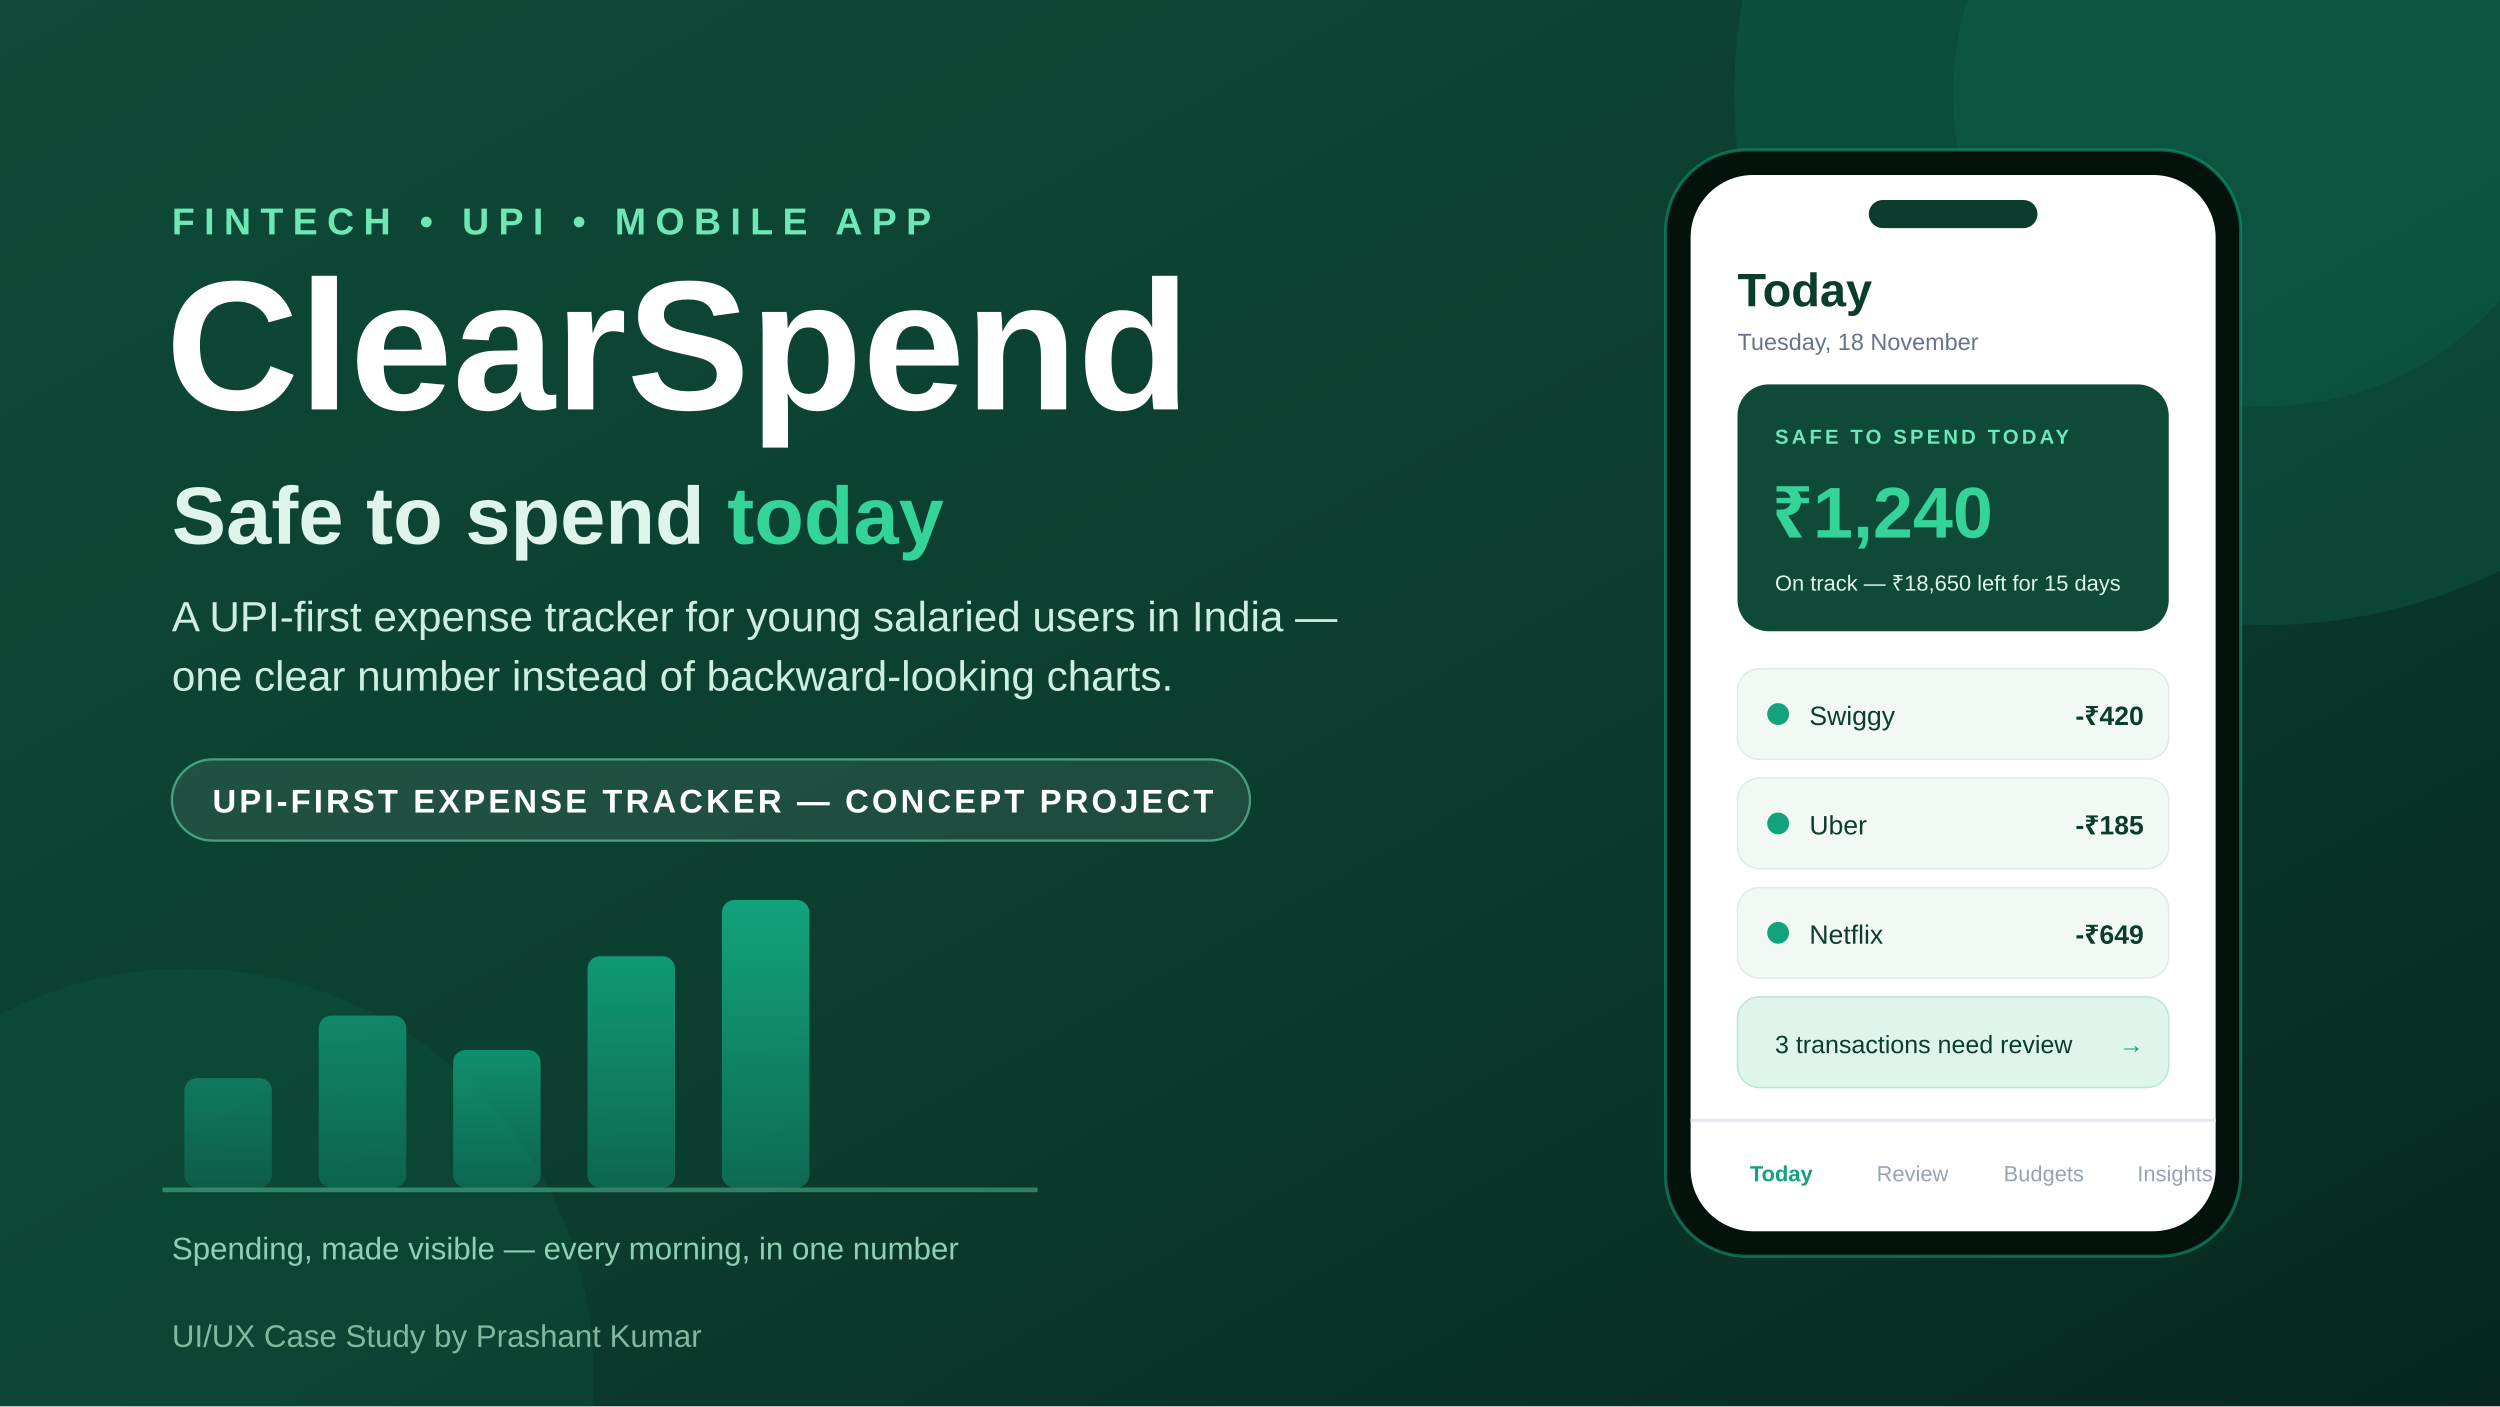
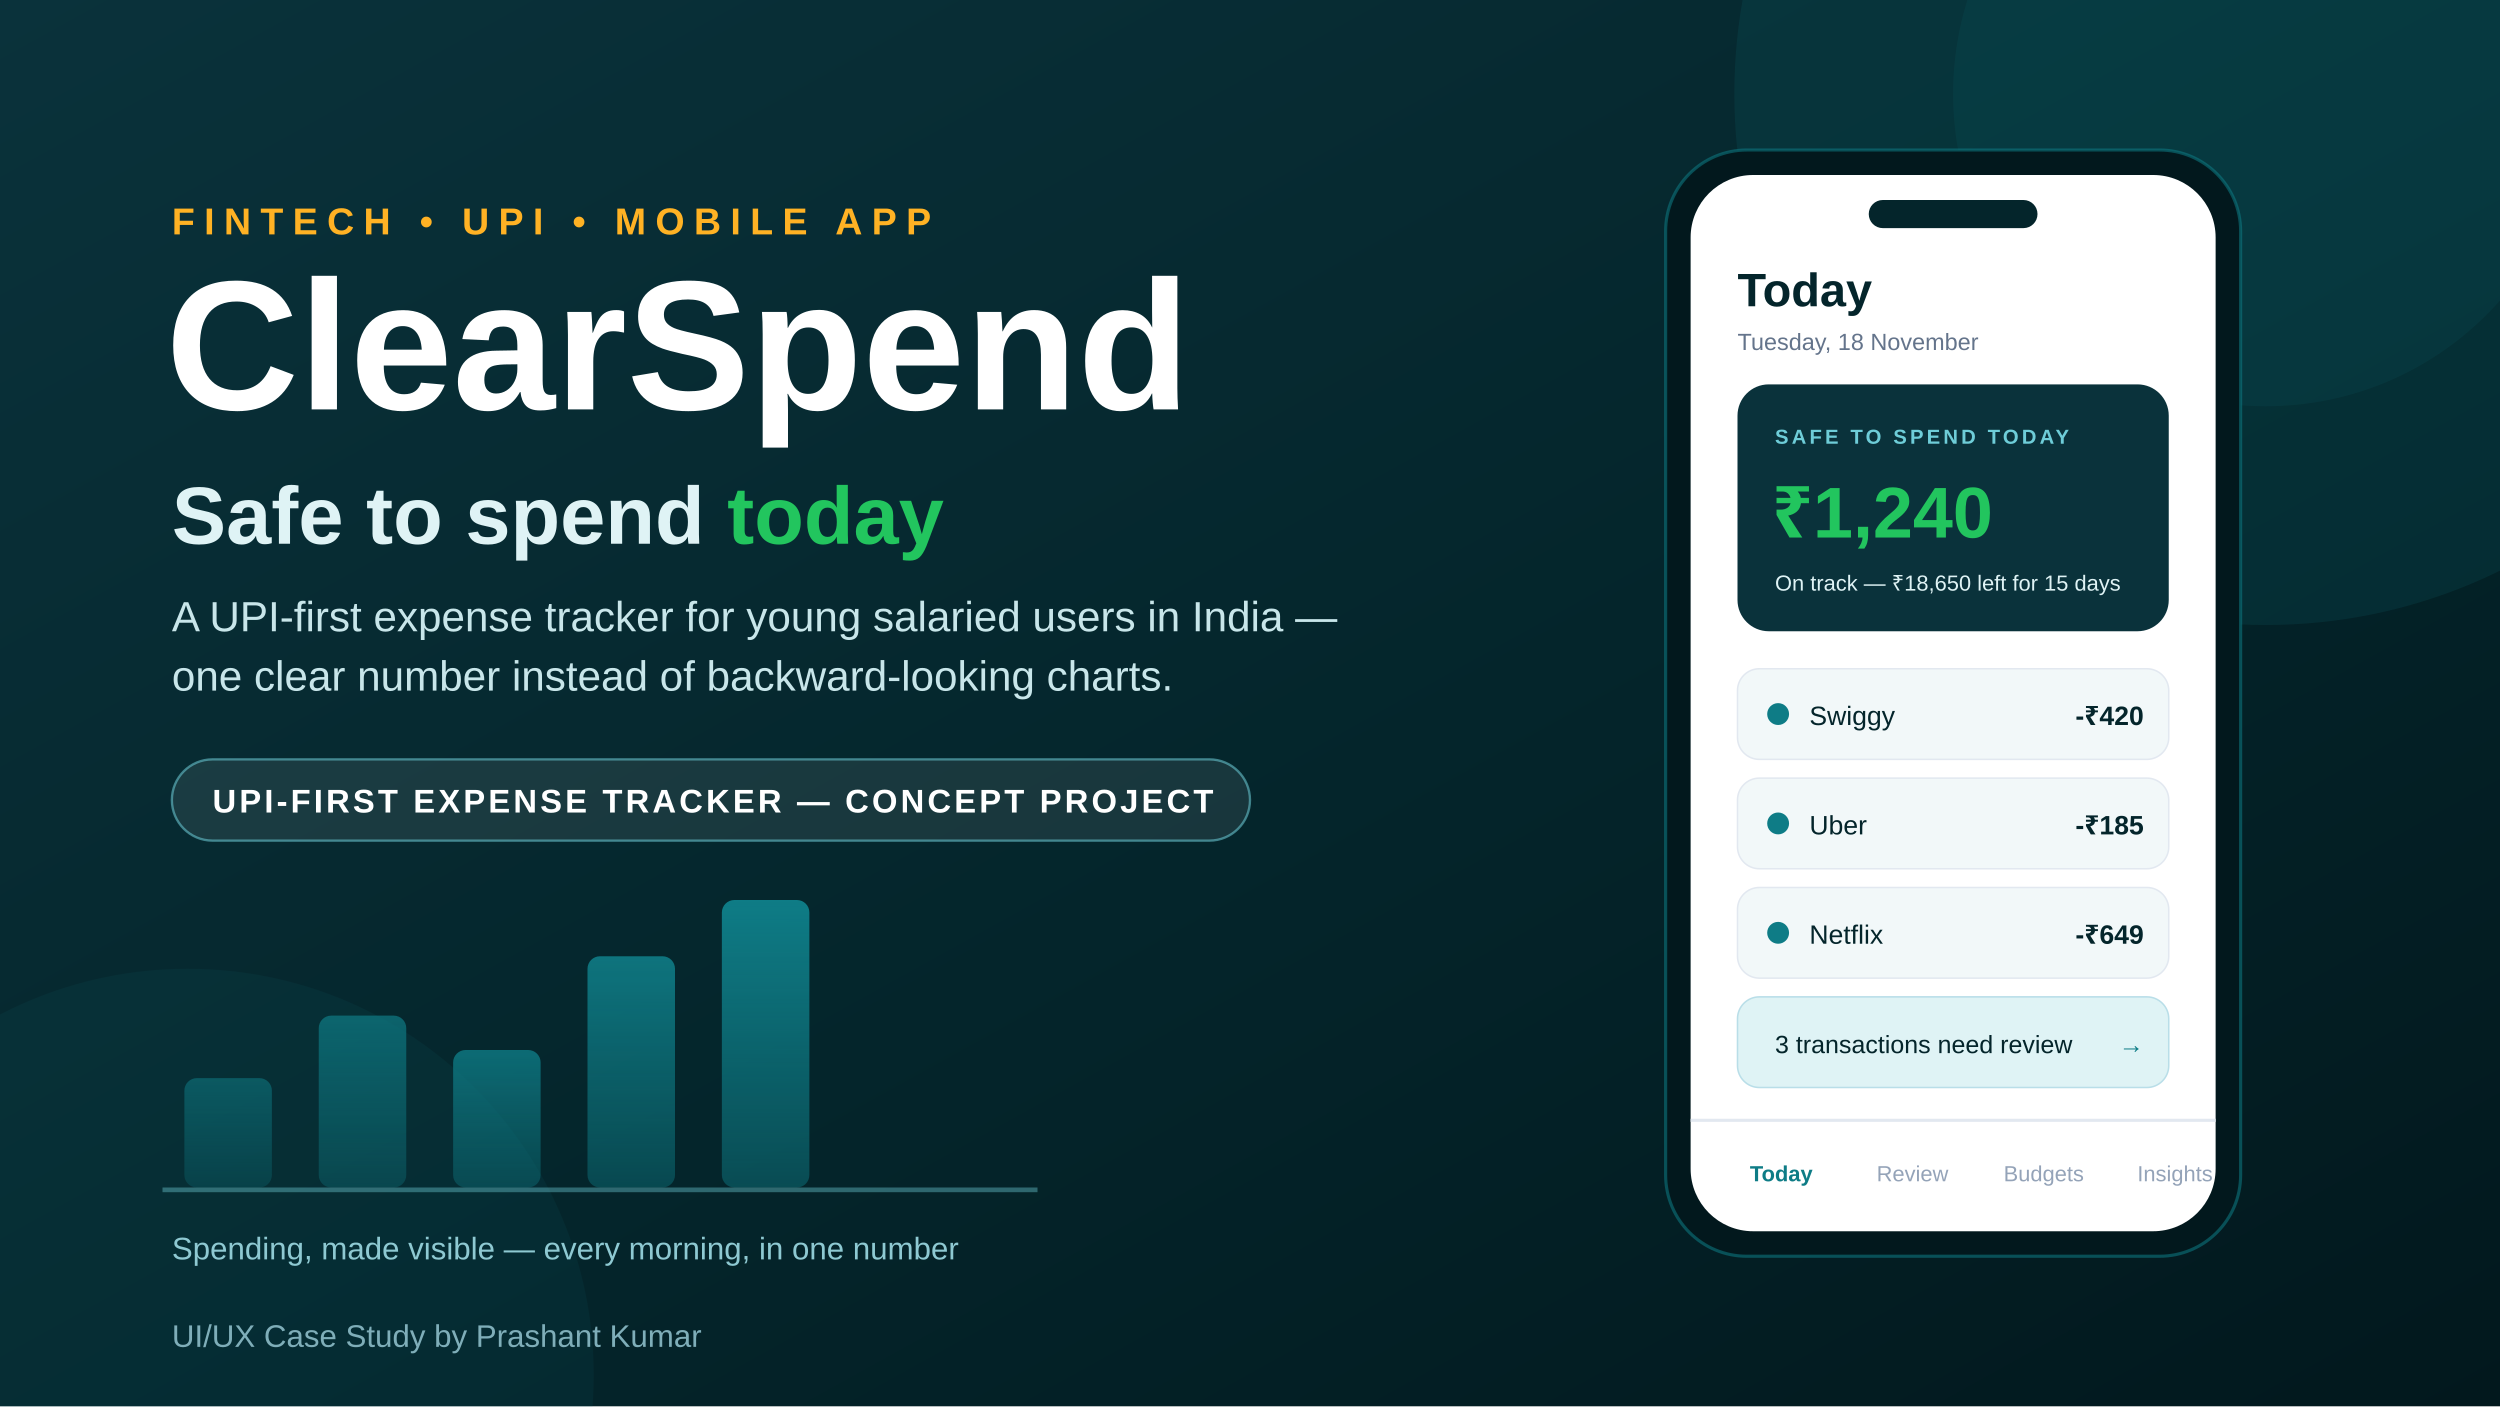
<svg xmlns="http://www.w3.org/2000/svg" viewBox="0 0 1600 900" width="1600" height="900" role="img" aria-labelledby="poster-title poster-desc">
  <defs>
    <linearGradient id="bg" x1="0" y1="0" x2="1" y2="1">
-       <stop offset="0" stop-color="#0E4A37" />
-       <stop offset="0.55" stop-color="#0B3D2E" />
-       <stop offset="1" stop-color="#07271E" />
+       <stop offset="0" stop-color="#0A323B" />
+       <stop offset="0.55" stop-color="#04252B" />
+       <stop offset="1" stop-color="#02181D" />
    </linearGradient>
    <linearGradient id="bar" x1="0" y1="1" x2="0" y2="0">
-       <stop offset="0" stop-color="#12A37C" stop-opacity="0.45" />
-       <stop offset="1" stop-color="#12A37C" />
+       <stop offset="0" stop-color="#0E7C86" stop-opacity="0.45" />
+       <stop offset="1" stop-color="#0E7C86" />
    </linearGradient>
  </defs>
  <rect x="0" y="0" width="1600" height="900" fill="url(#bg)" />
-   <circle cx="1450" cy="60" r="340" fill="#12A37C" opacity="0.14" />
-   <circle cx="120" cy="880" r="260" fill="#12A37C" opacity="0.08" />
-   <circle cx="1450" cy="60" r="200" fill="#12A37C" opacity="0.10" />
-   <text x="110" y="150" font-family="Arial, Helvetica, sans-serif" font-size="24" font-weight="bold" letter-spacing="6" fill="#6EE7B7">FINTECH • UPI • MOBILE APP</text>
+   <circle cx="1450" cy="60" r="340" fill="#0E7C86" opacity="0.14" />
+   <circle cx="120" cy="880" r="260" fill="#0E7C86" opacity="0.08" />
+   <circle cx="1450" cy="60" r="200" fill="#0E7C86" opacity="0.10" />
+   <text x="110" y="150" font-family="Arial, Helvetica, sans-serif" font-size="24" font-weight="bold" letter-spacing="6" fill="#FFB224">FINTECH • UPI • MOBILE APP</text>
  <text x="106" y="262" font-family="Arial, Helvetica, sans-serif" font-size="118" font-weight="bold" fill="#FFFFFF">ClearSpend</text>
-   <text x="110" y="348" font-family="Arial, Helvetica, sans-serif" font-size="52" font-weight="bold" fill="#DFF5EC">Safe to spend <tspan fill="#34D399">today</tspan>
+   <text x="110" y="348" font-family="Arial, Helvetica, sans-serif" font-size="52" font-weight="bold" fill="#DFF3F5">Safe to spend <tspan fill="#22C55E">today</tspan>
  </text>
-   <text x="110" y="404" font-family="Arial, Helvetica, sans-serif" font-size="27" fill="#CDEFE0">A UPI-first expense tracker for young salaried users in India —</text>
-   <text x="110" y="442" font-family="Arial, Helvetica, sans-serif" font-size="27" fill="#CDEFE0">one clear number instead of backward-looking charts.</text>
+   <text x="110" y="404" font-family="Arial, Helvetica, sans-serif" font-size="27" fill="#C8E6EA">A UPI-first expense tracker for young salaried users in India —</text>
+   <text x="110" y="442" font-family="Arial, Helvetica, sans-serif" font-size="27" fill="#C8E6EA">one clear number instead of backward-looking charts.</text>
  <rect x="110" y="486" width="690" height="52" rx="26" fill="#FFFFFF" opacity="0.08" />
-   <rect x="110" y="486" width="690" height="52" rx="26" fill="none" stroke="#6EE7B7" stroke-opacity="0.55" stroke-width="1.5" />
+   <rect x="110" y="486" width="690" height="52" rx="26" fill="none" stroke="#6ECDD8" stroke-opacity="0.55" stroke-width="1.5" />
  <text x="136" y="520" font-family="Arial, Helvetica, sans-serif" font-size="21" font-weight="bold" letter-spacing="2" fill="#FFFFFF">UPI-FIRST EXPENSE TRACKER — CONCEPT PROJECT</text>
  <g>
    <rect x="118" y="690" width="56" height="70" rx="8" fill="url(#bar)" opacity="0.55" />
    <rect x="204" y="650" width="56" height="110" rx="8" fill="url(#bar)" opacity="0.7" />
    <rect x="290" y="672" width="56" height="88" rx="8" fill="url(#bar)" opacity="0.8" />
    <rect x="376" y="612" width="56" height="148" rx="8" fill="url(#bar)" opacity="0.9" />
    <rect x="462" y="576" width="56" height="184" rx="8" fill="url(#bar)" />
-     <rect x="104" y="760" width="560" height="3" fill="#6EE7B7" opacity="0.4" />
-     <text x="110" y="806" font-family="Arial, Helvetica, sans-serif" font-size="20" fill="#8FD0B4">Spending, made visible — every morning, in one number</text>
+     <rect x="104" y="760" width="560" height="3" fill="#6ECDD8" opacity="0.4" />
+     <text x="110" y="806" font-family="Arial, Helvetica, sans-serif" font-size="20" fill="#8EC9D2">Spending, made visible — every morning, in one number</text>
  </g>
-   <text x="110" y="862" font-family="Arial, Helvetica, sans-serif" font-size="20" fill="#7FB99E">UI/UX Case Study by Prashant Kumar</text>
+   <text x="110" y="862" font-family="Arial, Helvetica, sans-serif" font-size="20" fill="#7FAEB9">UI/UX Case Study by Prashant Kumar</text>
  <g>
-     <rect x="1066" y="96" width="368" height="708" rx="52" fill="#04120C" stroke="#12A37C" stroke-opacity="0.55" stroke-width="2" />
+     <rect x="1066" y="96" width="368" height="708" rx="52" fill="#02181D" stroke="#0E7C86" stroke-opacity="0.55" stroke-width="2" />
    <rect x="1082" y="112" width="336" height="676" rx="40" fill="#FFFFFF" />
-     <rect x="1196" y="128" width="108" height="18" rx="9" fill="#0B3D2E" />
-     <text x="1112" y="196" font-family="Arial, Helvetica, sans-serif" font-size="30" font-weight="bold" fill="#0B3D2E">Today</text>
+     <rect x="1196" y="128" width="108" height="18" rx="9" fill="#04252B" />
+     <text x="1112" y="196" font-family="Arial, Helvetica, sans-serif" font-size="30" font-weight="bold" fill="#04252B">Today</text>
    <text x="1112" y="224" font-family="Arial, Helvetica, sans-serif" font-size="15" fill="#64748B">Tuesday, 18 November</text>
-     <rect x="1112" y="246" width="276" height="158" rx="20" fill="#0E4A37" />
-     <text x="1136" y="284" font-family="Arial, Helvetica, sans-serif" font-size="13" font-weight="bold" letter-spacing="2" fill="#6EE7B7">SAFE TO SPEND TODAY</text>
-     <text x="1134" y="344" font-family="Arial, Helvetica, sans-serif" font-size="46" font-weight="bold" fill="#34D399">₹1,240</text>
-     <text x="1136" y="378" font-family="Arial, Helvetica, sans-serif" font-size="14" fill="#DFF5EC">On track — ₹18,650 left for 15 days</text>
-     <rect x="1112" y="428" width="276" height="58" rx="14" fill="#F2F9F4" stroke="#E2E8F0" stroke-width="1" />
-     <circle cx="1138" cy="457" r="7" fill="#12A37C" />
-     <text x="1158" y="464" font-family="Arial, Helvetica, sans-serif" font-size="17" fill="#0B3D2E">Swiggy</text>
-     <text x="1372" y="464" text-anchor="end" font-family="Arial, Helvetica, sans-serif" font-size="17" font-weight="bold" fill="#0B3D2E">-₹420</text>
-     <rect x="1112" y="498" width="276" height="58" rx="14" fill="#F2F9F4" stroke="#E2E8F0" stroke-width="1" />
-     <circle cx="1138" cy="527" r="7" fill="#12A37C" />
-     <text x="1158" y="534" font-family="Arial, Helvetica, sans-serif" font-size="17" fill="#0B3D2E">Uber</text>
-     <text x="1372" y="534" text-anchor="end" font-family="Arial, Helvetica, sans-serif" font-size="17" font-weight="bold" fill="#0B3D2E">-₹185</text>
-     <rect x="1112" y="568" width="276" height="58" rx="14" fill="#F2F9F4" stroke="#E2E8F0" stroke-width="1" />
-     <circle cx="1138" cy="597" r="7" fill="#12A37C" />
-     <text x="1158" y="604" font-family="Arial, Helvetica, sans-serif" font-size="17" fill="#0B3D2E">Netflix</text>
-     <text x="1372" y="604" text-anchor="end" font-family="Arial, Helvetica, sans-serif" font-size="17" font-weight="bold" fill="#0B3D2E">-₹649</text>
-     <rect x="1112" y="638" width="276" height="58" rx="14" fill="#DFF5EC" stroke="#B9E8D2" stroke-width="1" />
-     <text x="1136" y="674" font-family="Arial, Helvetica, sans-serif" font-size="16" fill="#0B3D2E">3 transactions need review</text>
-     <text x="1372" y="674" text-anchor="end" font-family="Arial, Helvetica, sans-serif" font-size="16" font-weight="bold" fill="#12A37C">→</text>
+     <rect x="1112" y="246" width="276" height="158" rx="20" fill="#0A323B" />
+     <text x="1136" y="284" font-family="Arial, Helvetica, sans-serif" font-size="13" font-weight="bold" letter-spacing="2" fill="#6ECDD8">SAFE TO SPEND TODAY</text>
+     <text x="1134" y="344" font-family="Arial, Helvetica, sans-serif" font-size="46" font-weight="bold" fill="#22C55E">₹1,240</text>
+     <text x="1136" y="378" font-family="Arial, Helvetica, sans-serif" font-size="14" fill="#DFF3F5">On track — ₹18,650 left for 15 days</text>
+     <rect x="1112" y="428" width="276" height="58" rx="14" fill="#F2F8F9" stroke="#E2E8F0" stroke-width="1" />
+     <circle cx="1138" cy="457" r="7" fill="#0E7C86" />
+     <text x="1158" y="464" font-family="Arial, Helvetica, sans-serif" font-size="17" fill="#04252B">Swiggy</text>
+     <text x="1372" y="464" text-anchor="end" font-family="Arial, Helvetica, sans-serif" font-size="17" font-weight="bold" fill="#04252B">-₹420</text>
+     <rect x="1112" y="498" width="276" height="58" rx="14" fill="#F2F8F9" stroke="#E2E8F0" stroke-width="1" />
+     <circle cx="1138" cy="527" r="7" fill="#0E7C86" />
+     <text x="1158" y="534" font-family="Arial, Helvetica, sans-serif" font-size="17" fill="#04252B">Uber</text>
+     <text x="1372" y="534" text-anchor="end" font-family="Arial, Helvetica, sans-serif" font-size="17" font-weight="bold" fill="#04252B">-₹185</text>
+     <rect x="1112" y="568" width="276" height="58" rx="14" fill="#F2F8F9" stroke="#E2E8F0" stroke-width="1" />
+     <circle cx="1138" cy="597" r="7" fill="#0E7C86" />
+     <text x="1158" y="604" font-family="Arial, Helvetica, sans-serif" font-size="17" fill="#04252B">Netflix</text>
+     <text x="1372" y="604" text-anchor="end" font-family="Arial, Helvetica, sans-serif" font-size="17" font-weight="bold" fill="#04252B">-₹649</text>
+     <rect x="1112" y="638" width="276" height="58" rx="14" fill="#DFF3F5" stroke="#B9DEE8" stroke-width="1" />
+     <text x="1136" y="674" font-family="Arial, Helvetica, sans-serif" font-size="16" fill="#04252B">3 transactions need review</text>
+     <text x="1372" y="674" text-anchor="end" font-family="Arial, Helvetica, sans-serif" font-size="16" font-weight="bold" fill="#0E7C86">→</text>
    <rect x="1082" y="716" width="336" height="2" fill="#E2E8F0" />
-     <text x="1140" y="756" text-anchor="middle" font-family="Arial, Helvetica, sans-serif" font-size="14" font-weight="bold" fill="#12A37C">Today</text>
+     <text x="1140" y="756" text-anchor="middle" font-family="Arial, Helvetica, sans-serif" font-size="14" font-weight="bold" fill="#0E7C86">Today</text>
    <text x="1224" y="756" text-anchor="middle" font-family="Arial, Helvetica, sans-serif" font-size="14" fill="#94A3B8">Review</text>
    <text x="1308" y="756" text-anchor="middle" font-family="Arial, Helvetica, sans-serif" font-size="14" fill="#94A3B8">Budgets</text>
    <text x="1392" y="756" text-anchor="middle" font-family="Arial, Helvetica, sans-serif" font-size="14" fill="#94A3B8">Insights</text>
  </g>
</svg>
